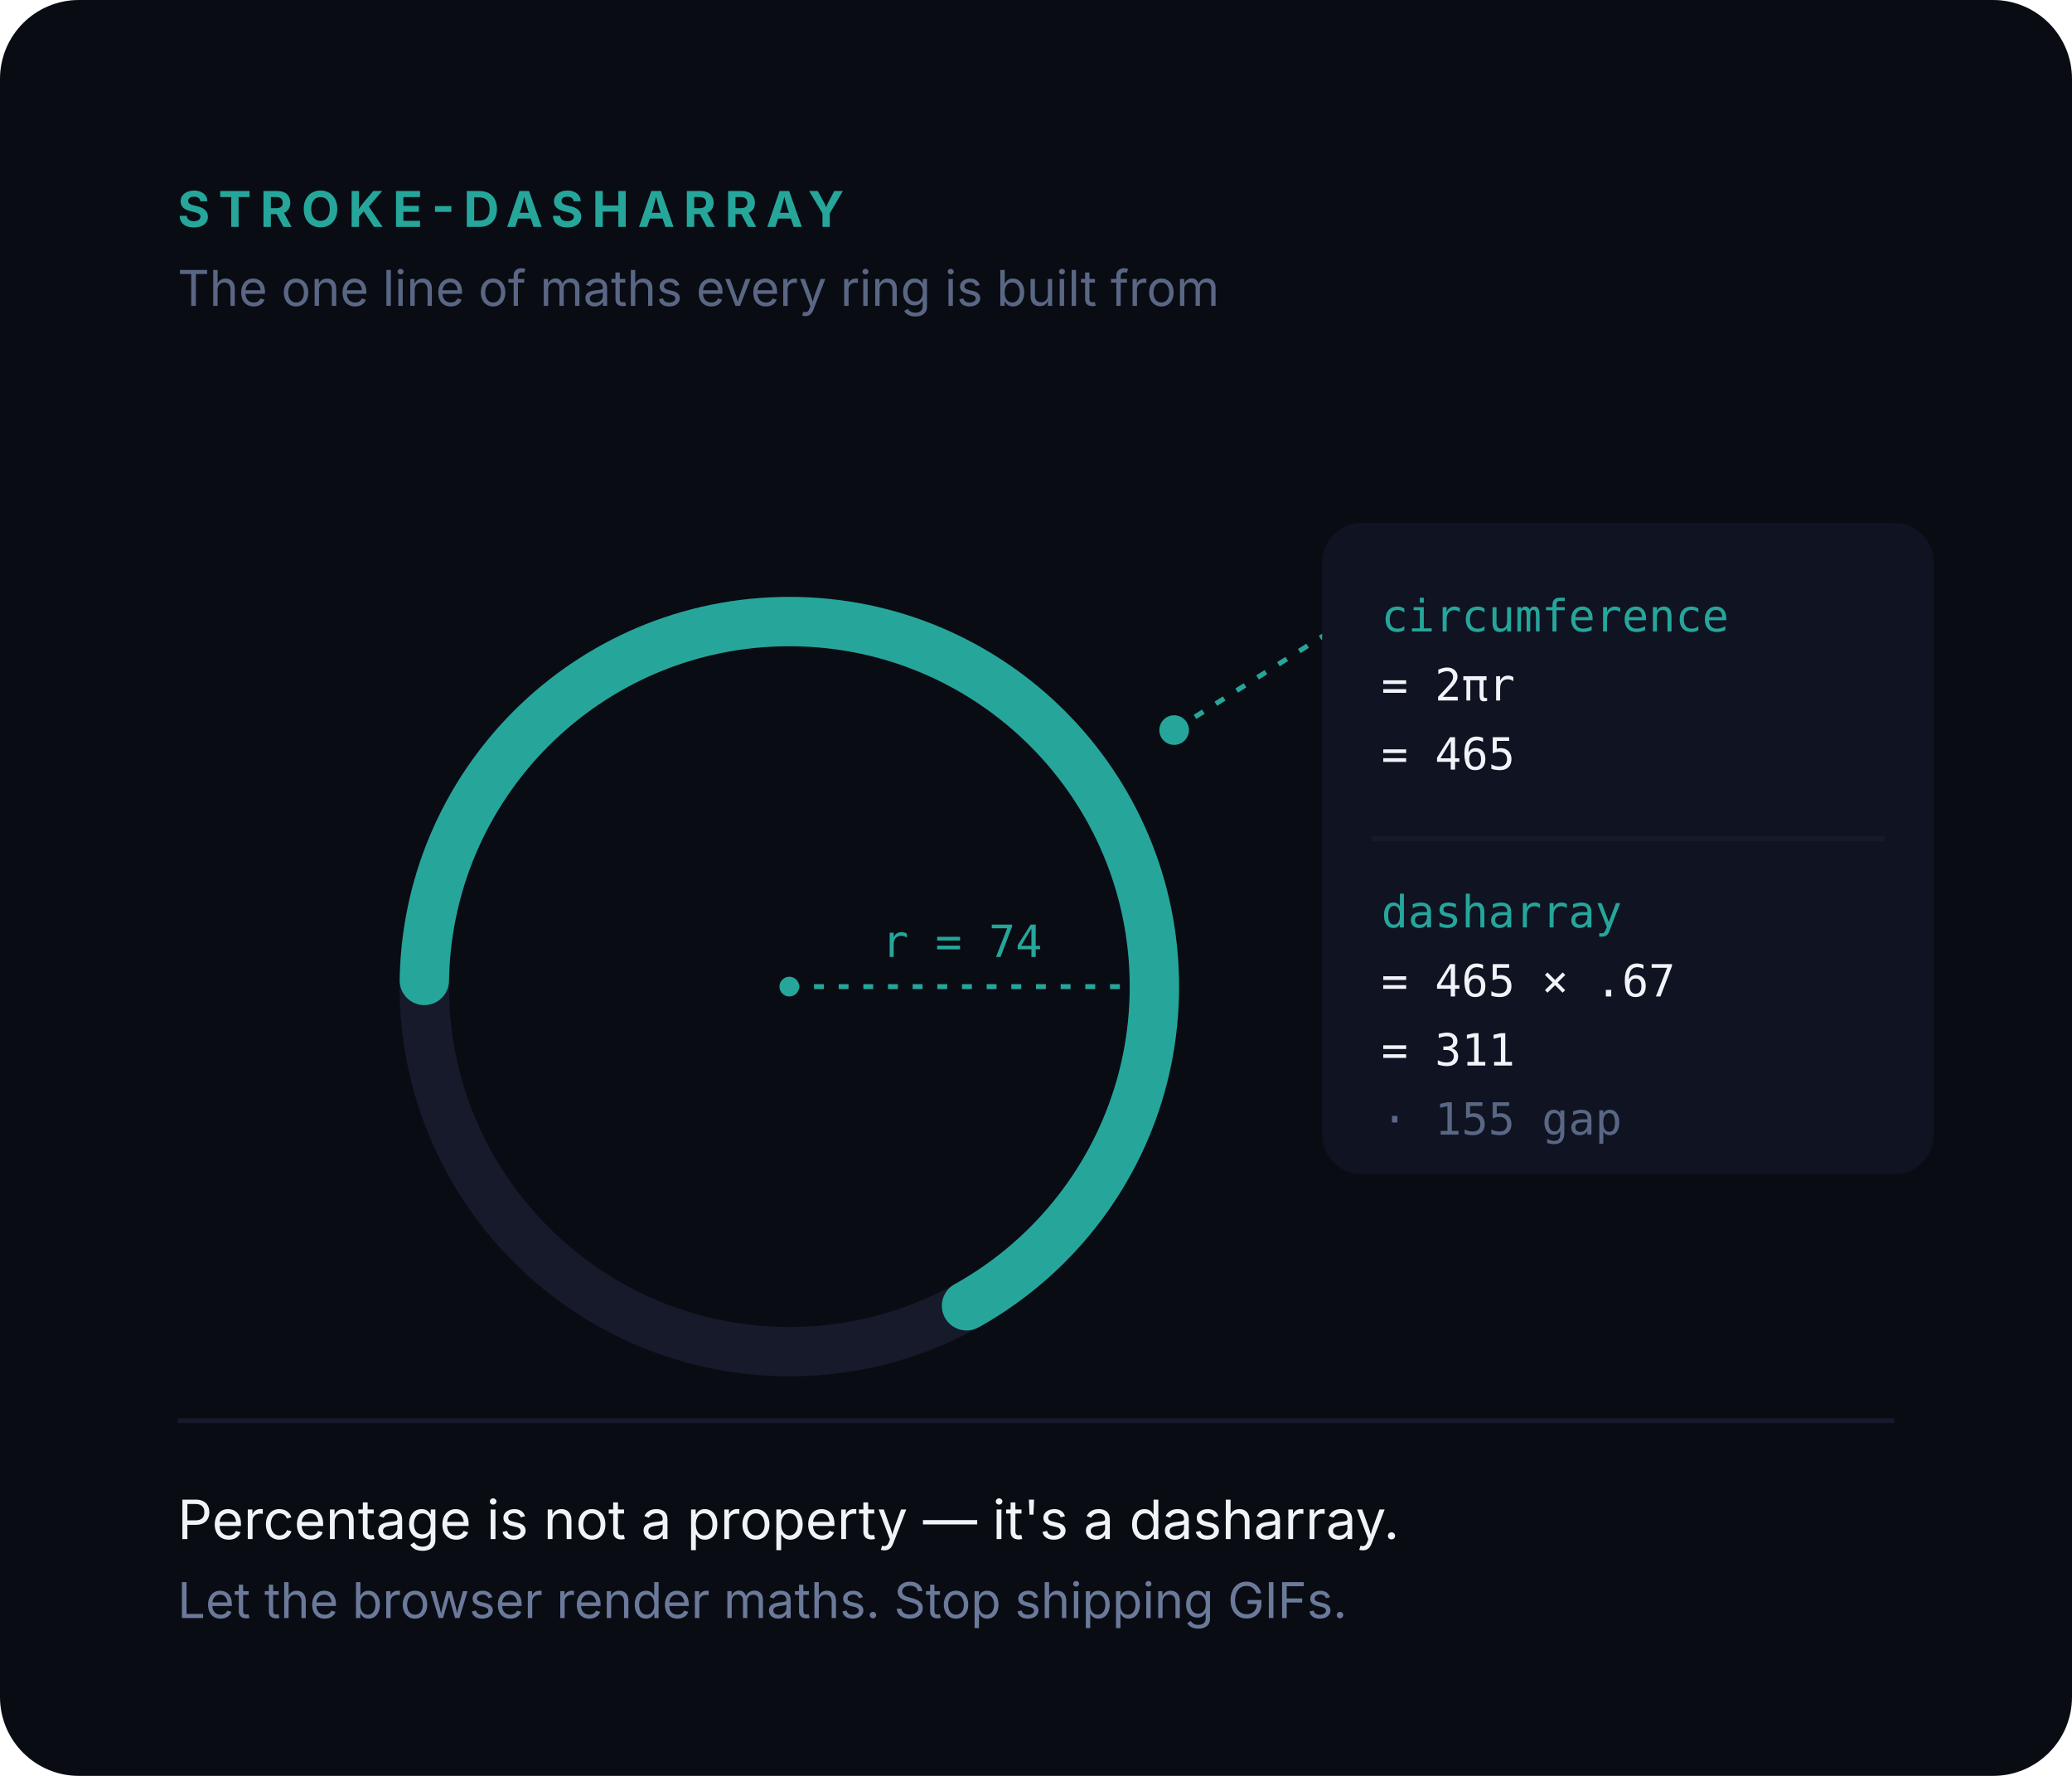
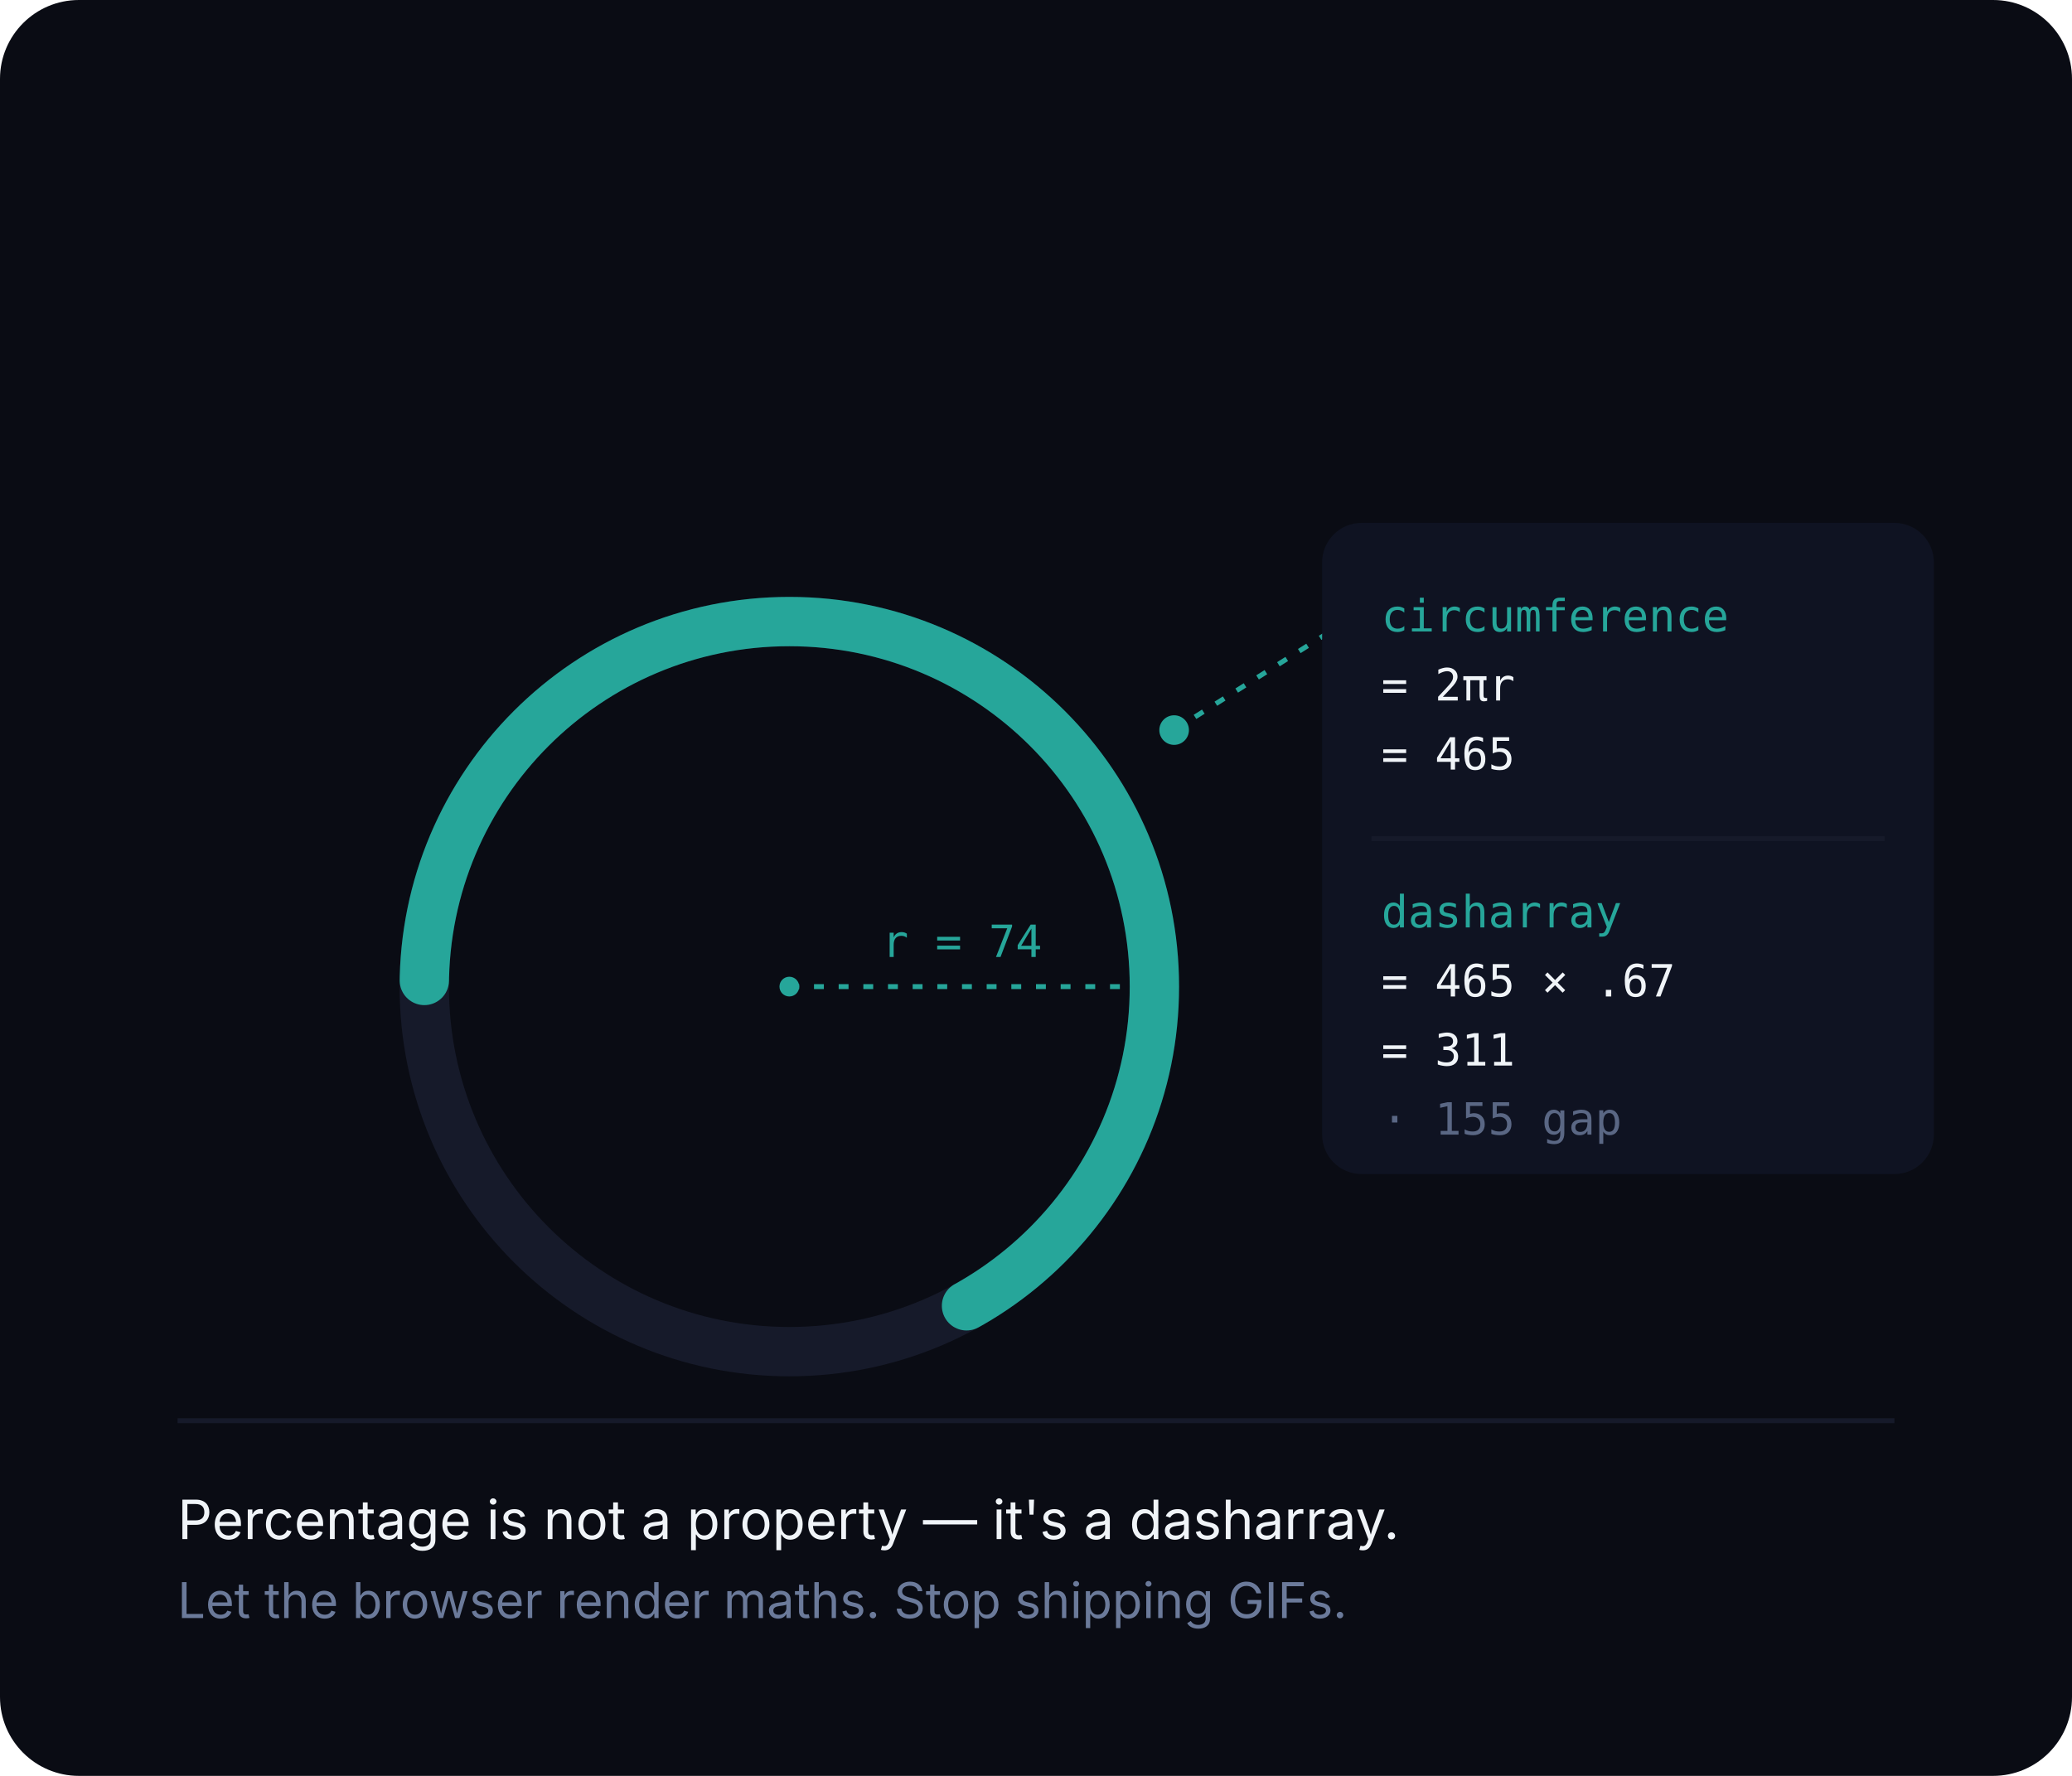
<svg xmlns="http://www.w3.org/2000/svg" width="420" height="360" viewBox="0 0 420 360" fill="none">
  <rect width="420" height="360" rx="16" fill="#0A0C14" />
-   <text x="36" y="46" font-family="'Inter', system-ui, sans-serif" font-size="10" font-weight="700" letter-spacing="0.18em" fill="#26A69A">STROKE-DASHARRAY</text>
-   <text x="36" y="62" font-family="'Inter', system-ui, sans-serif" font-size="10" fill="#5A6784">The one line of maths every ring is built from</text>
  <circle cx="160" cy="200" r="74" stroke="#161A2A" stroke-width="10" fill="none" />
  <circle cx="160" cy="200" r="74" stroke="#26A69A" stroke-width="10" fill="none" stroke-linecap="round" stroke-dasharray="311 155" stroke-dashoffset="116" transform="rotate(-90 160 200)" />
  <line x1="160" y1="200" x2="234" y2="200" stroke="#26A69A" stroke-width="1" stroke-dasharray="2 3" />
  <circle cx="160" cy="200" r="2" fill="#26A69A" />
  <text x="195" y="194" font-family="'Menlo', 'Consolas', monospace" font-size="9" fill="#26A69A" text-anchor="middle">r = 74</text>
  <line x1="238" y1="148" x2="276" y2="124" stroke="#26A69A" stroke-width="1" stroke-dasharray="2 3" />
  <circle cx="238" cy="148" r="3" fill="#26A69A" />
  <rect x="268" y="106" width="124" height="132" rx="8" fill="#0F1322" />
  <text x="280" y="128" font-family="'Menlo', 'Consolas', monospace" font-size="9" fill="#26A69A">circumference</text>
  <text x="280" y="142" font-family="'Menlo', 'Consolas', monospace" font-size="9" fill="#F0F4F8">  = 2πr</text>
  <text x="280" y="156" font-family="'Menlo', 'Consolas', monospace" font-size="9" fill="#F0F4F8">  = 465</text>
  <line x1="278" y1="170" x2="382" y2="170" stroke="#161A2A" />
  <text x="280" y="188" font-family="'Menlo', 'Consolas', monospace" font-size="9" fill="#26A69A">dasharray</text>
  <text x="280" y="202" font-family="'Menlo', 'Consolas', monospace" font-size="9" fill="#F0F4F8">  = 465 × .67</text>
  <text x="280" y="216" font-family="'Menlo', 'Consolas', monospace" font-size="9" fill="#F0F4F8">  = 311</text>
  <text x="280" y="230" font-family="'Menlo', 'Consolas', monospace" font-size="9" fill="#5A6784">  · 155 gap</text>
  <line x1="36" y1="288" x2="384" y2="288" stroke="#161A2A" />
  <text x="36" y="312" font-family="'Inter', system-ui, sans-serif" font-size="11" fill="#F0F4F8">Percentage is not a property — it's a dasharray.</text>
  <text x="36" y="328" font-family="'Inter', system-ui, sans-serif" font-size="10" fill="#6B7A9A">Let the browser render maths. Stop shipping GIFs.</text>
</svg>
